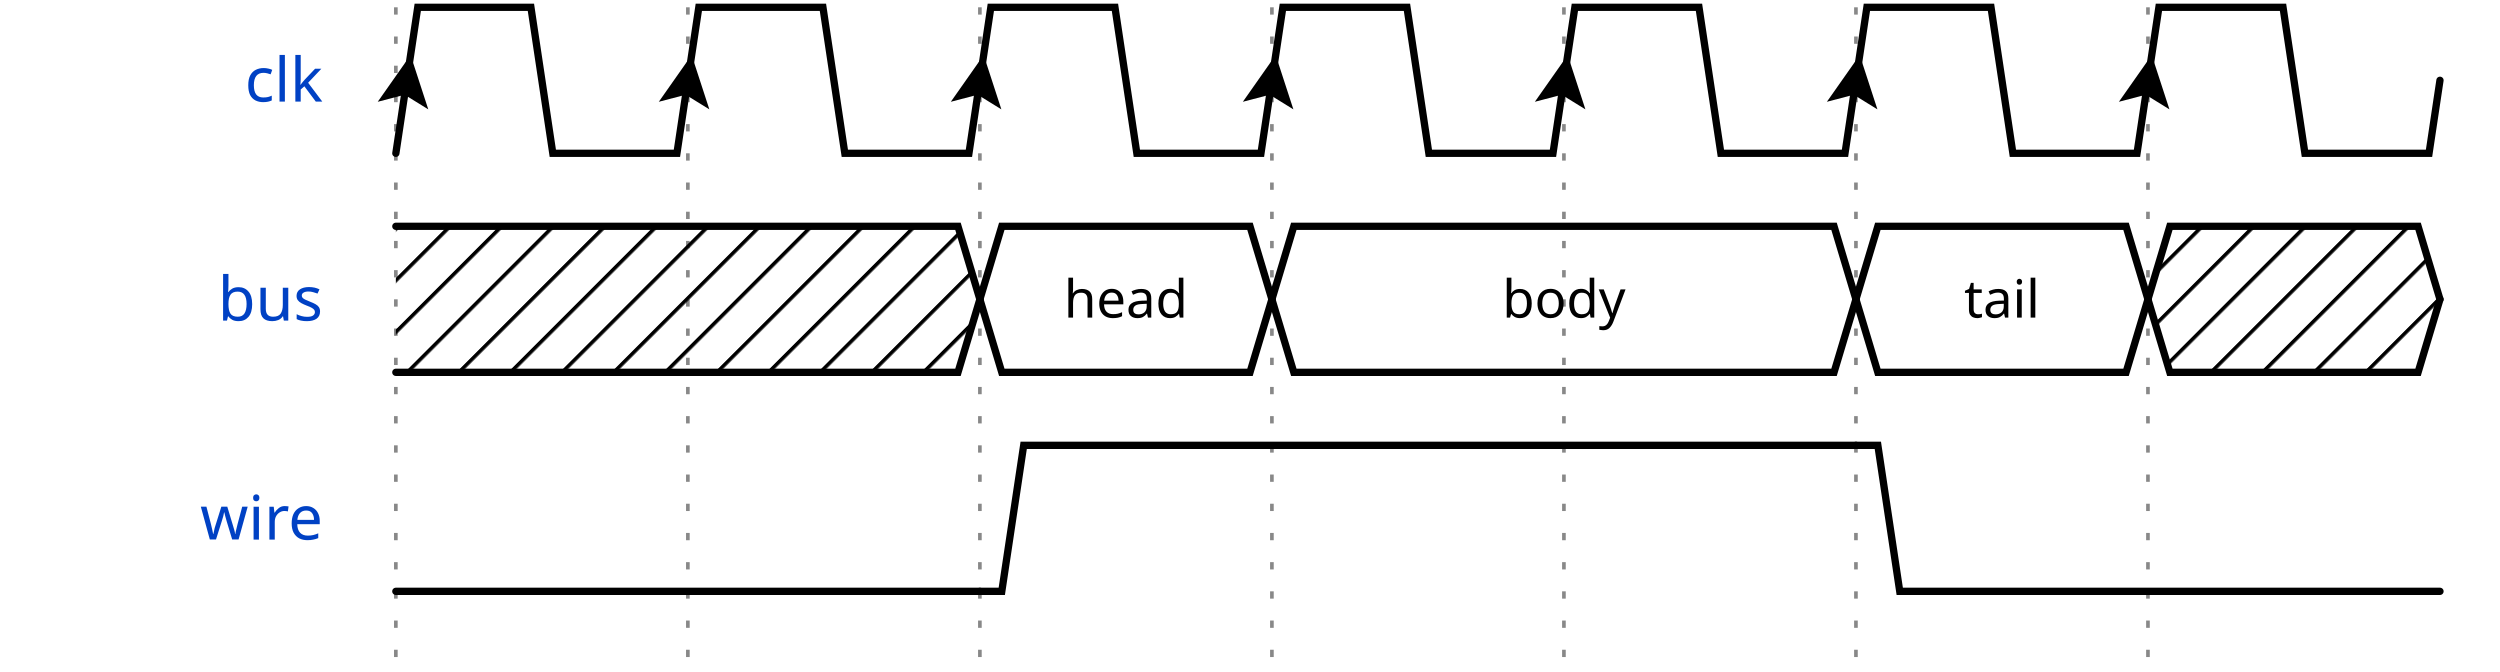
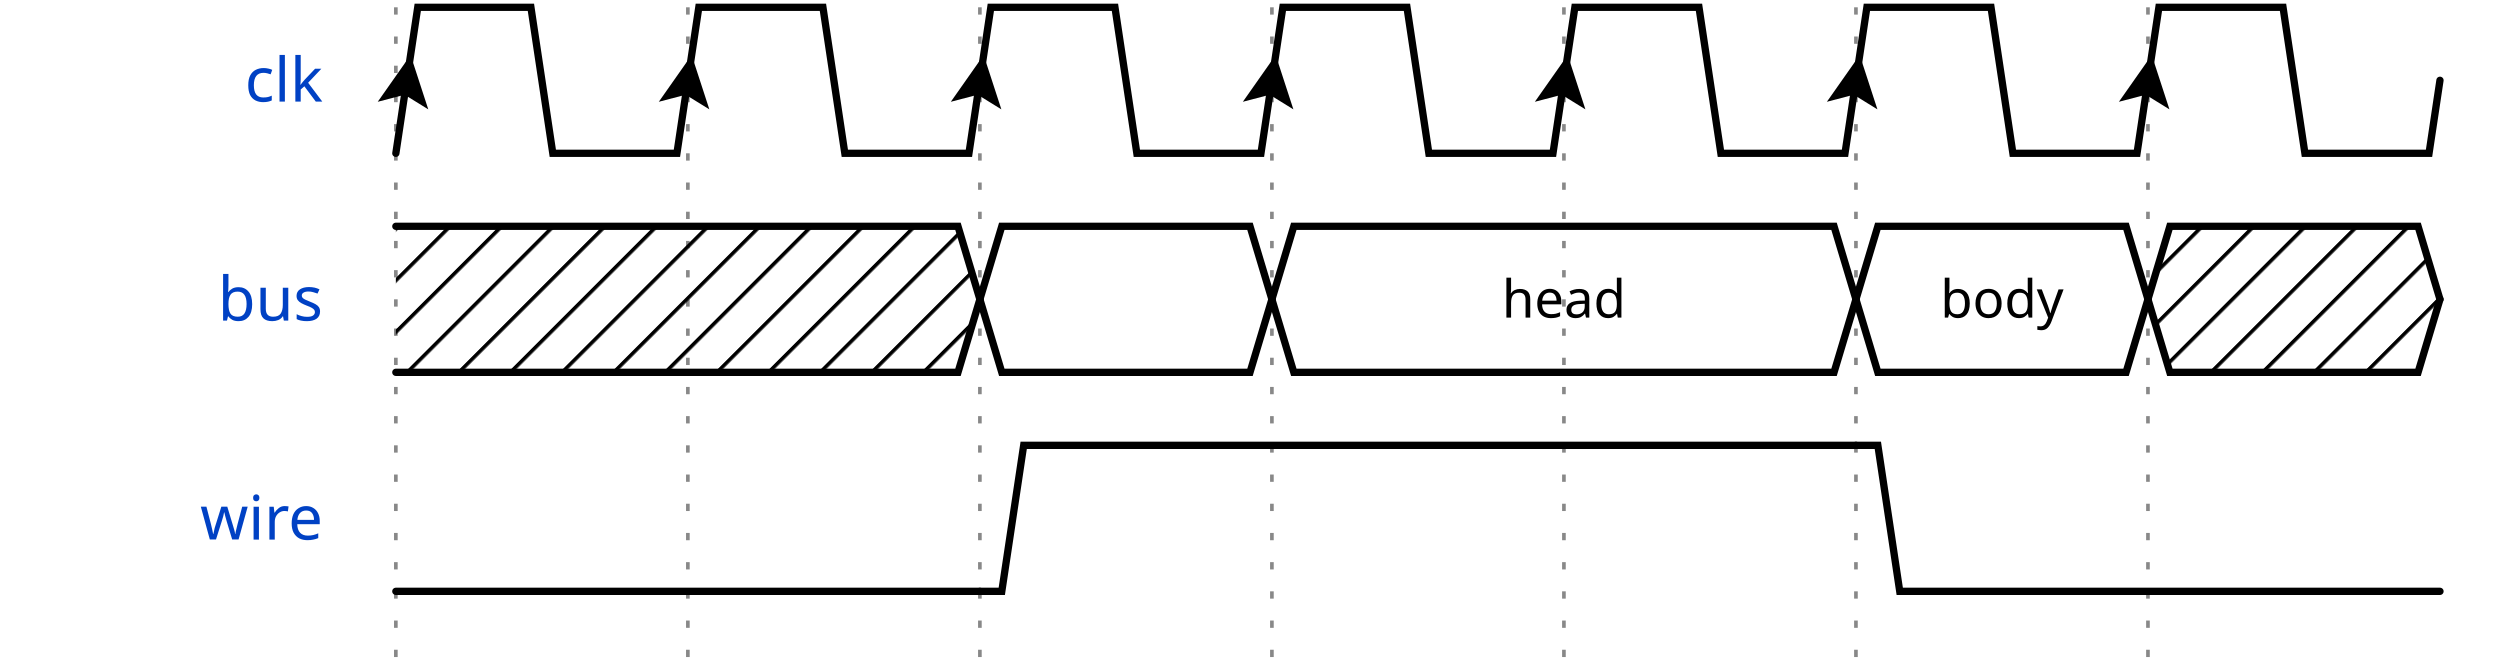
<svg xmlns="http://www.w3.org/2000/svg" width="335" height="90.0" viewBox="-1 -1 336 92.0">
  <style>
.title {fill: rgba(0, 65, 196, 255);font-weight: 500;font-size: 0.700em;font-family: Fira Mono;text-align: right;text-anchor: end;dominant-baseline: middle;alignment-baseline: central;}
.text {fill: rgba(0, 0, 0, 255);font-size: 0.900em;font-style: normal;font-variant: normal;font-weight: 500;font-stretch: normal;text-align: center;font-family: Fira Mono;}
.attr {fill: rgba(0, 0, 0, 255);font-size: 9.000px;font-style: normal;font-variant: normal;font-weight: 200;font-stretch: normal;text-align: center;font-family: Fira Mono;text-anchor: middle;dominant-baseline: middle;alignment-baseline: central;}
.path {fill: none;stroke: rgba(0, 0, 0, 255);stroke-width: 1;stroke-linecap: round;stroke-linejoin: miter;stroke-miterlimit: 4;stroke-dasharray: none;}
.stripe {fill: none;stroke: rgba(0, 0, 0, 255);stroke-width: 0.5;stroke-linecap: round;stroke-linejoin: miter;stroke-miterlimit: 4;stroke-dasharray: none;}
.data {fill: rgba(0, 0, 0, 255);font-size: 0.600em;font-style: normal;font-variant: normal;font-weight: 500;font-stretch: normal;text-align: center;font-family: Fira Mono;text-anchor: middle;dominant-baseline: middle;alignment-baseline: central;}
.arrow {fill: rgba(0, 0, 0, 255);stroke: none;}
.hide {fill: rgba(255, 255, 255, 255);stroke: rgba(255, 255, 255, 255);stroke-width: 2;}
.hatch {fill: url(#diagonalHatch);}
.s2-polygon {fill: rgba(0, 0, 0, 0);stroke: none;}
.s3-polygon {fill: rgba(255, 255, 176, 255);stroke: none;}
.s4-polygon {fill: rgba(255, 224, 185, 255);stroke: none;}
.s5-polygon {fill: rgba(185, 224, 255, 255);stroke: none;}
.tick {stroke: rgba(136, 136, 136, 255);stroke-width: 0.5;stroke-dasharray: 1, 3;}
.big_gap {stroke: rgba(136, 136, 136, 255);stroke-width: 0.5;stroke-dasharray: none;}
.edge {fill: none;stroke: rgba(0, 0, 255, 255);stroke-width: 1;}
.edge-arrow {fill: rgba(0, 0, 255, 255);stroke: none;overflow: visible;}
.edge-text {font-family: Fira Mono;font-size: 0.625em;fill: rgba(0, 0, 0, 255);filter: #solid;transform: translate(0, 2.5px);text-anchor: middle;}
.edge-background {fill: rgba(255, 255, 255, 255);stroke: rgba(255, 255, 255, 255);stroke-width: 2;}
.border {stroke-width: 1.25;stroke: rgba(0, 0, 0, 255);}
.h1 {fill: rgba(0, 0, 0, 255);font-size: 15.258px;font-weight: bold;font-family: Fira Mono;text-align: left;dominant-baseline: middle;}
.h2 {fill: rgba(0, 0, 0, 255);font-size: 12.208px;font-weight: bold;font-family: Fira Mono;text-align: left;dominant-baseline: middle;}
.h3 {fill: rgba(0, 0, 0, 255);font-size: 9.767px;font-weight: bold;font-family: Fira Mono;text-align: left;dominant-baseline: middle;}
.h4 {fill: rgba(0, 0, 0, 255);font-size: 7.817px;font-weight: bold;font-family: Fira Mono;text-align: left;dominant-baseline: middle;}
.h5 {fill: rgba(0, 0, 0, 255);font-size: 6.250px;font-weight: bold;font-family: Fira Mono;text-align: left;dominant-baseline: middle;}
.h6 {fill: rgba(0, 0, 0, 255);font-size: 5.000px;font-weight: bold;font-family: Fira Mono;text-align: left;dominant-baseline: middle;}
.reg-data {fill: rgba(0, 0, 0, 255);font-size: 0.800em;font-style: normal;font-variant: normal;font-weight: 500;font-stretch: normal;text-align: center;font-family: Fira Mono;text-anchor: middle;dominant-baseline: middle;alignment-baseline: central;}
.reg-pos {fill: rgba(0, 0, 0, 255);font-size: 0.600em;font-style: normal;font-variant: normal;font-weight: 500;font-stretch: normal;text-align: center;font-family: Fira Mono;text-anchor: middle;dominant-baseline: middle;alignment-baseline: central;}</style>
  <defs>
    <pattern id="diagonalHatch" width="5" height="5" patternTransform="rotate(45 0 0)" patternUnits="userSpaceOnUse">
      <line x1="0" y1="0" x2="0" y2="5" style="stroke:black; stroke-width:1" />
    </pattern>
    <marker id="arrow" viewBox="0 0 10 10" refX="10" refY="5" markerWidth="7" markerHeight="7" markerUnits="userSpaceOnUse" orient="auto-start-reverse" style="fill:#00F;">
      <path d="M 0 0 L 10 5 L 0 10 z" />
    </marker>
    <filter x="0" y="0" width="1" height="1" id="solid">
      <feFlood flood-color="white" />
      <feComposite in="SourceGraphic" />
    </filter>
  </defs>
  <g id="a">
    <g id="ticks_5" transform="translate(50, 0)">
      <path d="M0,0 L0,90.0" class="tick" style="fill: none;" />
      <path d="M40,0 L40,90.0" class="tick" style="fill: none;" />
      <path d="M80,0 L80,90.0" class="tick" style="fill: none;" />
      <path d="M120,0 L120,90.0" class="tick" style="fill: none;" />
      <path d="M160,0 L160,90.0" class="tick" style="fill: none;" />
      <path d="M200,0 L200,90.0" class="tick" style="fill: none;" />
      <path d="M240,0 L240,90.0" class="tick" style="fill: none;" />
    </g>
    <g id="clk" transform="translate(50, 0)">
      <text x="-10" y="10" class="title" style="stroke: none;">clk</text>
-       <g data-symbol="BRICKS.Pclk" transform="translate(0, 0)" class="s2">
+       <g data-symbol="P" transform="translate(0, 0)" class="s2">
        <path d="M0,20 L3.0,0 L18.5,0 L21.5,20 L38.5,20 L40,10.0" class="path" style="fill: none;" />
        <path d="M-3.5 -3.5 L0 3.5 L3.5 -3.5 L0 -2 L-3.5 -3.5" transform="translate(1.5, 10.0) rotate(-171.4692, 0, 0)" class="arrow" style="" />
      </g>
-       <g data-symbol="BRICKS.Pclk" transform="translate(40, 0)" class="s2">
+       <g data-symbol="P" transform="translate(40, 0)" class="s2">
        <path d="M0,10.0 L1.5,0 L18.5,0 L21.5,20 L38.5,20 L40,10.0" class="path" style="fill: none;" />
        <path d="M-3.5 -3.5 L0 3.5 L3.5 -3.5 L0 -2 L-3.5 -3.5" transform="translate(0.0, 10.0) rotate(-171.4692, 0, 0)" class="arrow" style="" />
      </g>
-       <g data-symbol="BRICKS.Pclk" transform="translate(80, 0)" class="s2">
+       <g data-symbol="P" transform="translate(80, 0)" class="s2">
        <path d="M0,10.0 L1.5,0 L18.5,0 L21.5,20 L38.5,20 L40,10.0" class="path" style="fill: none;" />
        <path d="M-3.5 -3.5 L0 3.5 L3.5 -3.5 L0 -2 L-3.5 -3.5" transform="translate(0.0, 10.0) rotate(-171.4692, 0, 0)" class="arrow" style="" />
      </g>
-       <g data-symbol="BRICKS.Pclk" transform="translate(120, 0)" class="s2">
+       <g data-symbol="P" transform="translate(120, 0)" class="s2">
        <path d="M0,10.0 L1.5,0 L18.5,0 L21.5,20 L38.5,20 L40,10.0" class="path" style="fill: none;" />
        <path d="M-3.5 -3.5 L0 3.5 L3.5 -3.5 L0 -2 L-3.5 -3.5" transform="translate(0.0, 10.0) rotate(-171.4692, 0, 0)" class="arrow" style="" />
      </g>
-       <g data-symbol="BRICKS.Pclk" transform="translate(160, 0)" class="s2">
+       <g data-symbol="P" transform="translate(160, 0)" class="s2">
        <path d="M0,10.0 L1.5,0 L18.5,0 L21.5,20 L38.5,20 L40,10.0" class="path" style="fill: none;" />
        <path d="M-3.5 -3.5 L0 3.5 L3.5 -3.5 L0 -2 L-3.5 -3.5" transform="translate(0.0, 10.0) rotate(-171.4692, 0, 0)" class="arrow" style="" />
      </g>
-       <g data-symbol="BRICKS.Pclk" transform="translate(200, 0)" class="s2">
+       <g data-symbol="P" transform="translate(200, 0)" class="s2">
        <path d="M0,10.0 L1.5,0 L18.5,0 L21.5,20 L38.5,20 L40,10.0" class="path" style="fill: none;" />
        <path d="M-3.5 -3.5 L0 3.5 L3.5 -3.5 L0 -2 L-3.5 -3.5" transform="translate(0.0, 10.0) rotate(-171.4692, 0, 0)" class="arrow" style="" />
      </g>
-       <g data-symbol="BRICKS.Pclk" transform="translate(240, 0)" class="s2">
+       <g data-symbol="P" transform="translate(240, 0)" class="s2">
        <path d="M0,10.0 L1.5,0 L18.5,0 L21.5,20 L38.5,20 L40,10.0" class="path" style="fill: none;" />
        <path d="M-3.5 -3.5 L0 3.5 L3.5 -3.5 L0 -2 L-3.5 -3.5" transform="translate(0.0, 10.0) rotate(-171.4692, 0, 0)" class="arrow" style="" />
      </g>
    </g>
    <g id="bus" transform="translate(50, 30.0)">
      <text x="-10" y="10" class="title" style="stroke: none;">bus</text>
-       <g data-symbol="BRICKS.x" transform="translate(0, 0)" class="s2">
+       <g data-symbol="x" transform="translate(0, 0)" class="s2">
        <polygon points="0,0 3,0 77,0 80,10.0 77,20 3,20 0,20 " class="hatch" style="" />
        <path d="M0,0 L3,0 L77,0 L80,10.0" class="path" style="fill: none;" />
        <path d="M0,20 L3,20 L77,20 L80,10.0" class="path" style="fill: none;" />
      </g>
-       <g data-symbol="BRICKS.data" transform="translate(80, 0)" class="s2">
+       <g data-symbol="=" transform="translate(80, 0)" class="s2">
        <polygon points="0,10.0 3,0 37,0 40,10.0 37,20 3,20 0,10.0 " class="s2-polygon" style="" />
        <path d="M0,10.0 L3,0 L37,0 L40,10.0" class="path" style="fill: none;" />
        <path d="M0,10.0 L3,20 L37,20 L40,10.0" class="path" style="fill: none;" />
-         <text x="20" y="10" class="data" style="stroke: none;">head</text>
+         <text x="20" y="10" class="data" style="stroke: none;" />
      </g>
-       <g data-symbol="BRICKS.data" transform="translate(120, 0)" class="s2">
+       <g data-symbol="=" transform="translate(120, 0)" class="s2">
        <polygon points="0,10.0 3,0 77,0 80,10.0 77,20 3,20 0,10.0 " class="s2-polygon" style="" />
        <path d="M0,10.0 L3,0 L77,0 L80,10.0" class="path" style="fill: none;" />
        <path d="M0,10.0 L3,20 L77,20 L80,10.0" class="path" style="fill: none;" />
-         <text x="40" y="10" class="data" style="stroke: none;">body</text>
+         <text x="40" y="10" class="data" style="stroke: none;">head</text>
      </g>
-       <g data-symbol="BRICKS.data" transform="translate(200, 0)" class="s2">
+       <g data-symbol="=" transform="translate(200, 0)" class="s2">
        <polygon points="0,10.0 3,0 37,0 40,10.0 37,20 3,20 0,10.0 " class="s2-polygon" style="" />
        <path d="M0,10.0 L3,0 L37,0 L40,10.0" class="path" style="fill: none;" />
        <path d="M0,10.0 L3,20 L37,20 L40,10.0" class="path" style="fill: none;" />
-         <text x="20" y="10" class="data" style="stroke: none;">tail</text>
+         <text x="20" y="10" class="data" style="stroke: none;">body</text>
      </g>
-       <g data-symbol="BRICKS.x" transform="translate(240, 0)" class="s2">
+       <g data-symbol="x" transform="translate(240, 0)" class="s2">
        <polygon points="0,10.0 3,0 37,0 40,10.0 37,20 3,20 0,10.0 " class="hatch" style="" />
        <path d="M0,10.0 L3,0 L37,0 L40,10.0" class="path" style="fill: none;" />
        <path d="M0,10.0 L3,20 L37,20 L40,10.0" class="path" style="fill: none;" />
      </g>
    </g>
    <g id="wire" transform="translate(50, 60.0)">
      <text x="-10" y="10" class="title" style="stroke: none;">wire</text>
-       <g data-symbol="BRICKS.zero" transform="translate(0, 0)" class="s2">
+       <g data-symbol="0" transform="translate(0, 0)" class="s2">
        <path d="M0,20 L3,20 L6,20 L80,20" class="path" style="fill: none;" />
      </g>
-       <g data-symbol="BRICKS.one" transform="translate(80, 0)" class="s2">
+       <g data-symbol="1" transform="translate(80, 0)" class="s2">
        <path d="M0,20 L3,20 L6,0 L120,0" class="path" style="fill: none;" />
      </g>
-       <g data-symbol="BRICKS.zero" transform="translate(200, 0)" class="s2">
+       <g data-symbol="0" transform="translate(200, 0)" class="s2">
        <path d="M0,0 L3,0 L6,20 L80,20" class="path" style="fill: none;" />
      </g>
    </g>
  </g>
</svg>
